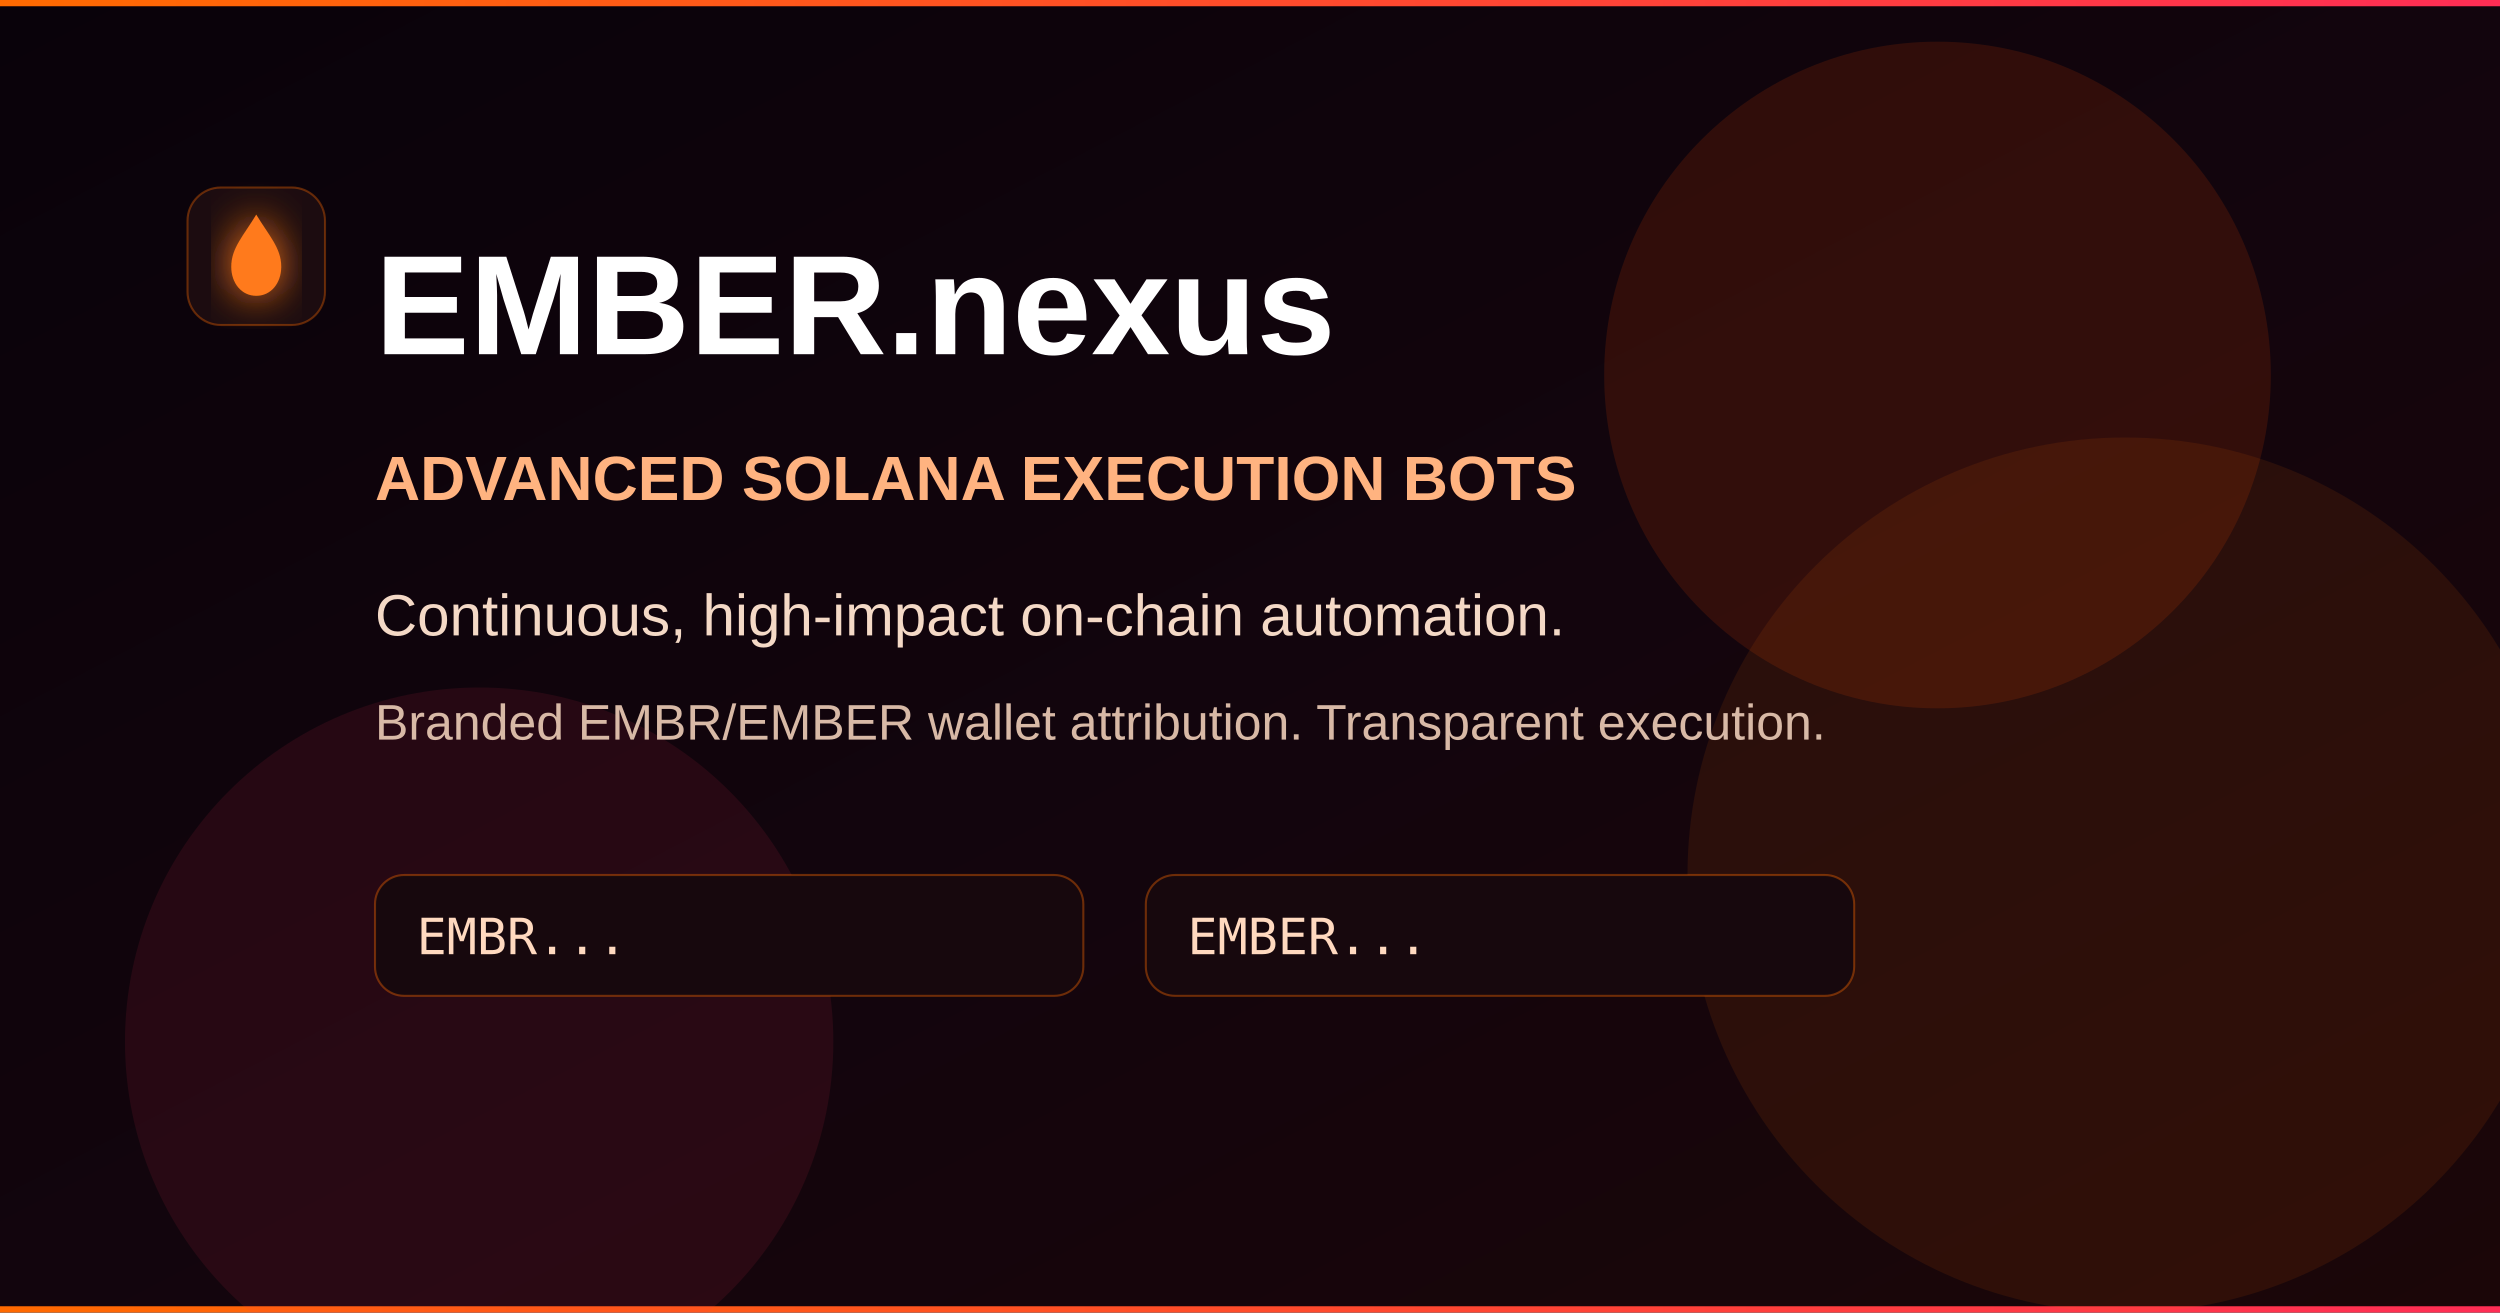
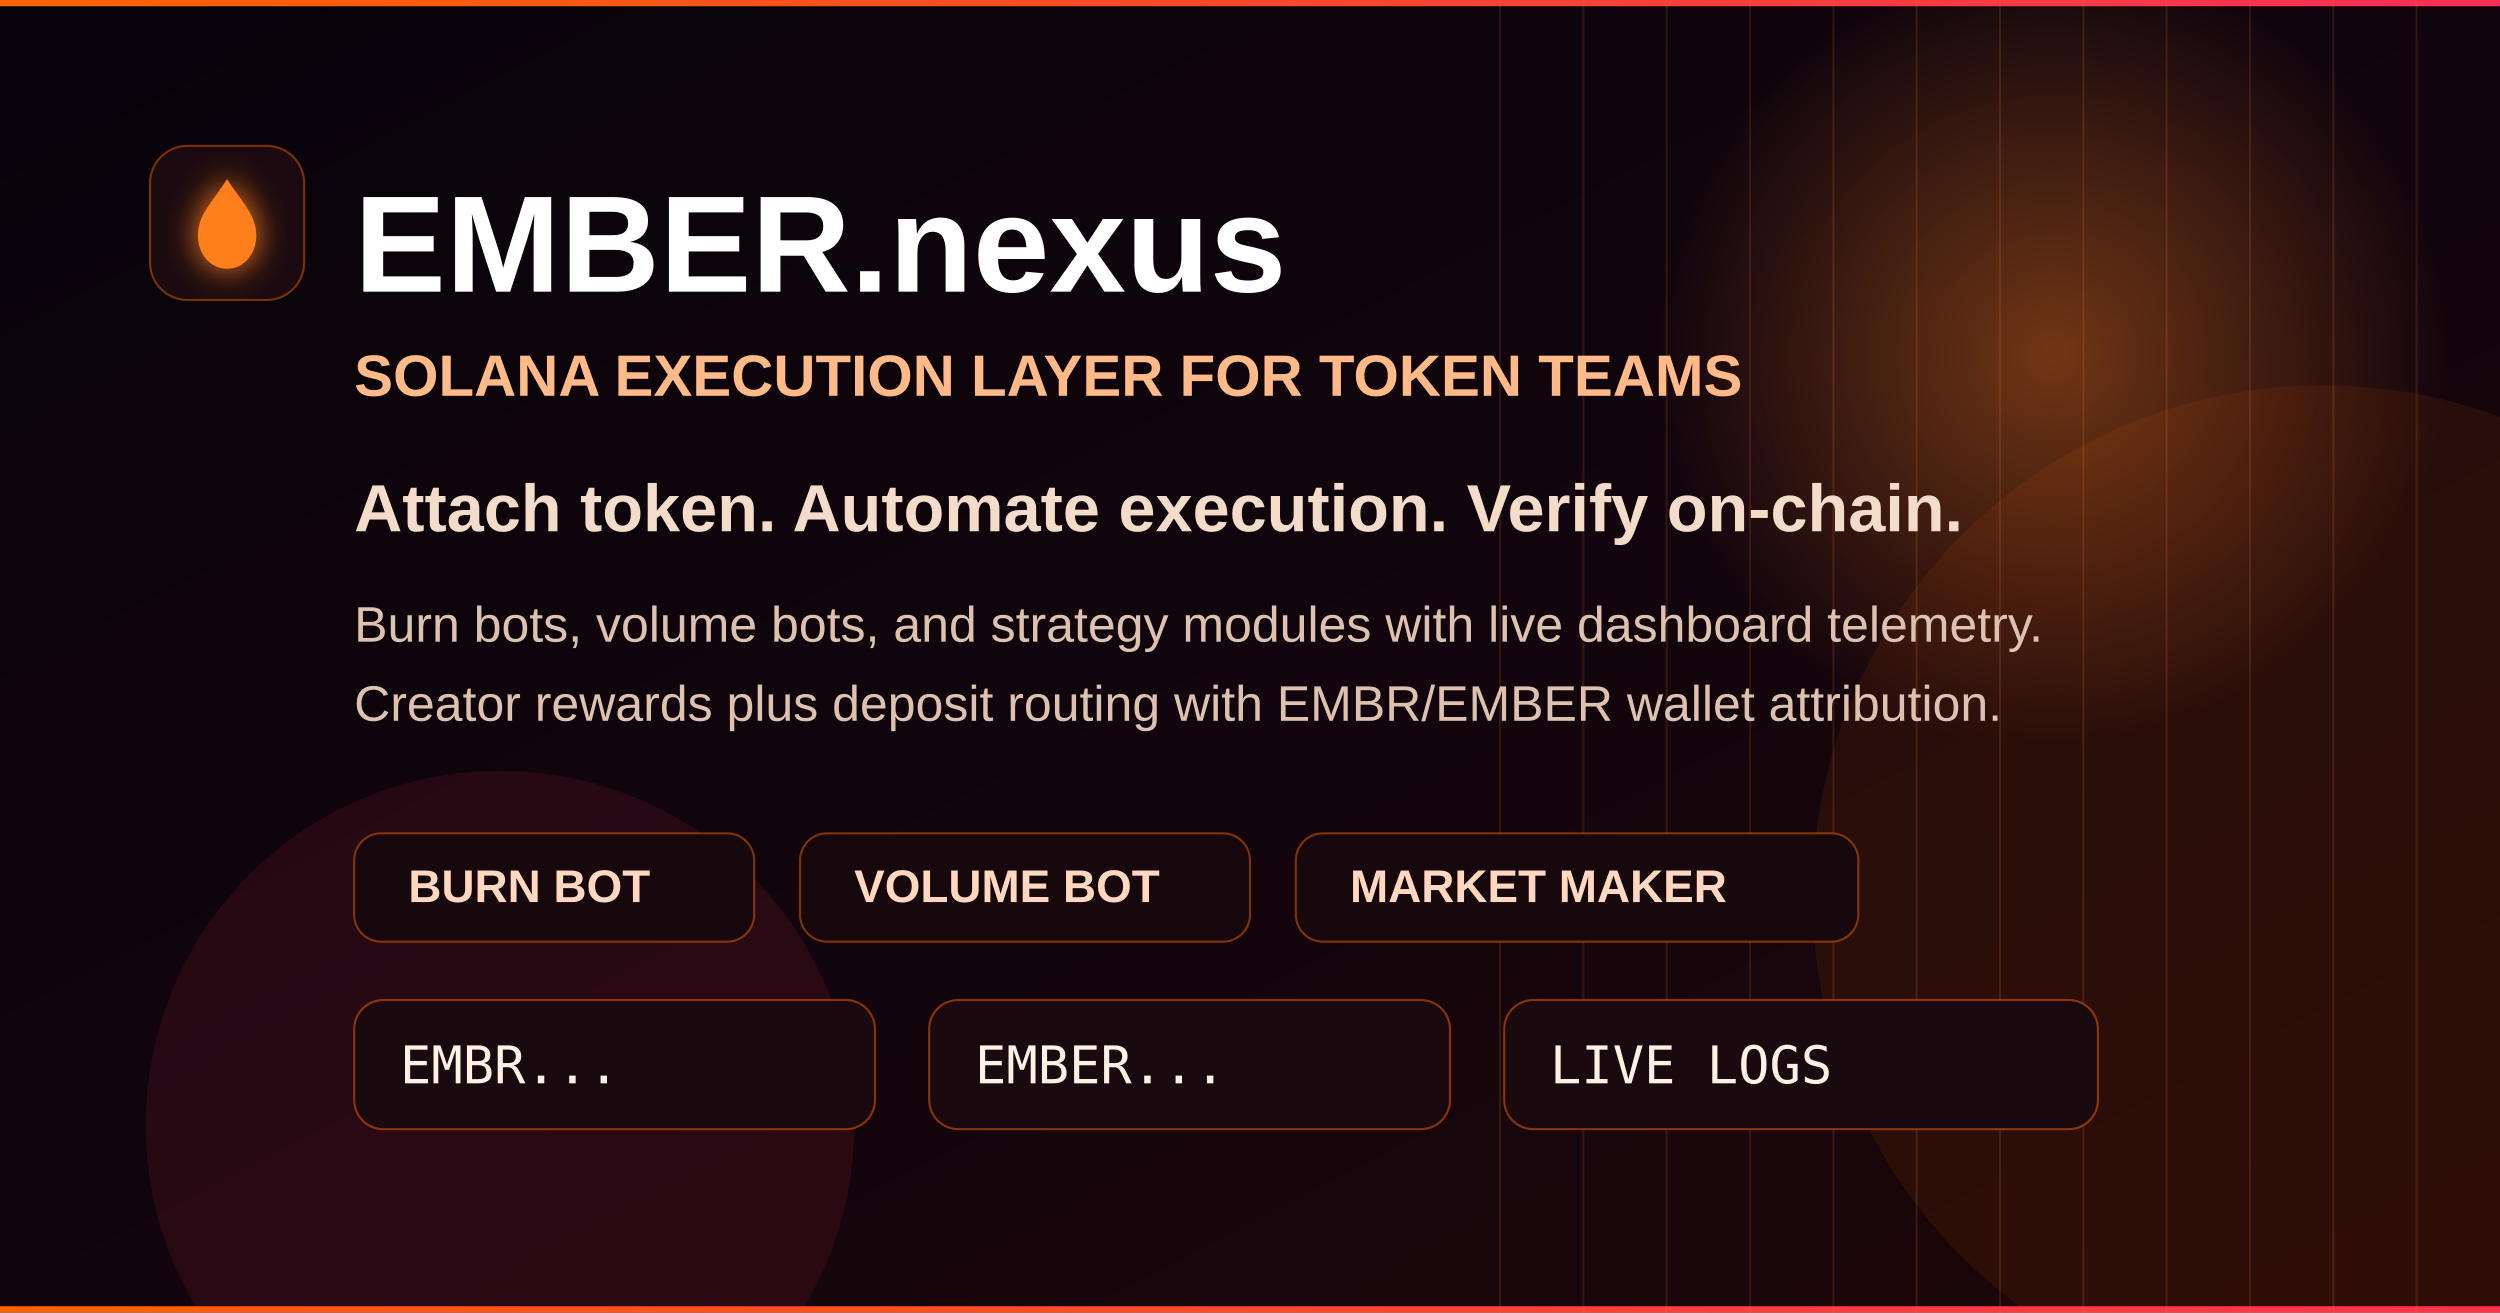
- <svg xmlns="http://www.w3.org/2000/svg" width="1200" height="630" viewBox="0 0 1200 630" role="img" aria-label="EMBER.nexus">
+ <svg xmlns="http://www.w3.org/2000/svg" width="1200" height="630" viewBox="0 0 1200 630" role="img" aria-label="EMBER.nexus - Solana execution layer for token teams">
  <defs>
    <linearGradient id="bg" x1="0" y1="0" x2="1" y2="1">
-       <stop offset="0%" stop-color="#09020a" />
-       <stop offset="55%" stop-color="#13050d" />
-       <stop offset="100%" stop-color="#1b0608" />
+       <stop offset="0%" stop-color="#07030a" />
+       <stop offset="52%" stop-color="#12050d" />
+       <stop offset="100%" stop-color="#1d0708" />
    </linearGradient>
    <linearGradient id="accent" x1="0" y1="0" x2="1" y2="0">
-       <stop offset="0%" stop-color="#ff6a00" />
+       <stop offset="0%" stop-color="#ff6400" />
      <stop offset="100%" stop-color="#ff2d55" />
    </linearGradient>
-     <filter id="glow" x="-40%" y="-40%" width="180%" height="180%">
-       <feGaussianBlur stdDeviation="10" result="blur" />
+     <radialGradient id="orb" cx="50%" cy="50%" r="50%">
+       <stop offset="0%" stop-color="#ff7f1f66" />
+       <stop offset="100%" stop-color="#ff7f1f00" />
+     </radialGradient>
+     <filter id="softGlow" x="-50%" y="-50%" width="200%" height="200%">
+       <feGaussianBlur stdDeviation="8" result="b" />
      <feMerge>
-         <feMergeNode in="blur" />
+         <feMergeNode in="b" />
        <feMergeNode in="SourceGraphic" />
      </feMerge>
    </filter>
  </defs>
  <rect width="1200" height="630" fill="url(#bg)" />
  <rect x="0" y="0" width="1200" height="3" fill="url(#accent)" />
  <rect x="0" y="627" width="1200" height="3" fill="url(#accent)" />
-   <circle cx="930" cy="180" r="160" fill="#ff4d0022" />
-   <circle cx="1020" cy="420" r="210" fill="#ff6a0018" />
-   <circle cx="230" cy="500" r="170" fill="#ff2d5518" />
-   <g transform="translate(90 90)">
-     <rect x="0" y="0" width="66" height="66" rx="16" fill="#1c0c10" stroke="#ff6a0059" />
-     <path d="M33 13c6 10 12 16 12 25 0 8-5 14-12 14s-12-6-12-14c0-9 6-15 12-25z" fill="#ff7a1a" filter="url(#glow)" />
+   <circle cx="985" cy="170" r="190" fill="url(#orb)" />
+   <circle cx="1115" cy="430" r="245" fill="#ff640015" />
+   <circle cx="240" cy="540" r="170" fill="#ff2d5518" />
+   <g opacity="0.13" stroke="#ff8a4a" stroke-width="1">
+     <path d="M720 0V630" />
+     <path d="M760 0V630" />
+     <path d="M800 0V630" />
+     <path d="M840 0V630" />
+     <path d="M880 0V630" />
+     <path d="M920 0V630" />
+     <path d="M960 0V630" />
+     <path d="M1000 0V630" />
+     <path d="M1040 0V630" />
+     <path d="M1080 0V630" />
+     <path d="M1120 0V630" />
+     <path d="M1160 0V630" />
  </g>
-   <text x="180" y="170" fill="#ffffff" font-size="68" font-weight="800" font-family="Segoe UI, Arial, sans-serif">
-     EMBER.nexus
-   </text>
-   <text x="180" y="240" fill="#ffb380" font-size="30" font-weight="700" font-family="Segoe UI, Arial, sans-serif">
-     ADVANCED SOLANA EXECUTION BOTS
-   </text>
-   <text x="180" y="305" fill="#f4d9c6" font-size="28" font-family="Segoe UI, Arial, sans-serif">
-     Continuous, high-impact on-chain automation.
-   </text>
-   <text x="180" y="355" fill="#d8b9a6" font-size="24" font-family="Segoe UI, Arial, sans-serif">
-     Branded EMBR/EMBER wallet attribution. Transparent execution.
-   </text>
-   <g transform="translate(180 420)">
-     <rect x="0" y="0" width="340" height="58" rx="14" fill="#17080d" stroke="#ff6a0060" />
-     <text x="20" y="38" fill="#ffd9bf" font-size="24" font-family="Consolas, Menlo, monospace">
-       EMBR...
-     </text>
-     <rect x="370" y="0" width="340" height="58" rx="14" fill="#17080d" stroke="#ff6a0060" />
-     <text x="390" y="38" fill="#ffd9bf" font-size="24" font-family="Consolas, Menlo, monospace">
-       EMBER...
-     </text>
+   <g transform="translate(72 70)">
+     <rect x="0" y="0" width="74" height="74" rx="18" fill="#1b0a10" stroke="#ff6a0070" />
+     <path d="M37 16c7 11 14 17 14 27 0 9-6 16-14 16s-14-7-14-16c0-10 7-16 14-27z" fill="#ff7f1f" filter="url(#softGlow)" />
+   </g>
+   <text x="170" y="140" fill="#ffffff" font-size="66" font-weight="800" font-family="Segoe UI, Arial, sans-serif">EMBER.nexus</text>
+   <text x="170" y="190" fill="#ffba88" font-size="28" font-weight="700" font-family="Segoe UI, Arial, sans-serif">SOLANA EXECUTION LAYER FOR TOKEN TEAMS</text>
+   <text x="170" y="255" fill="#f4dcca" font-size="32" font-weight="700" font-family="Segoe UI, Arial, sans-serif">Attach token. Automate execution. Verify on-chain.</text>
+   <text x="170" y="308" fill="#dec2b0" font-size="24" font-family="Segoe UI, Arial, sans-serif">Burn bots, volume bots, and strategy modules with live dashboard telemetry.</text>
+   <text x="170" y="346" fill="#dec2b0" font-size="24" font-family="Segoe UI, Arial, sans-serif">Creator rewards plus deposit routing with EMBR/EMBER wallet attribution.</text>
+   <g transform="translate(170 400)">
+     <rect x="0" y="0" width="192" height="52" rx="13" fill="#16080d" stroke="#ff6a0075" />
+     <text x="26" y="33" fill="#ffd8bf" font-size="22" font-weight="700" font-family="Segoe UI, Arial, sans-serif">BURN BOT</text>
+     <rect x="214" y="0" width="216" height="52" rx="13" fill="#16080d" stroke="#ff6a0075" />
+     <text x="240" y="33" fill="#ffd8bf" font-size="22" font-weight="700" font-family="Segoe UI, Arial, sans-serif">VOLUME BOT</text>
+     <rect x="452" y="0" width="270" height="52" rx="13" fill="#16080d" stroke="#ff6a0075" />
+     <text x="478" y="33" fill="#ffd8bf" font-size="22" font-weight="700" font-family="Segoe UI, Arial, sans-serif">MARKET MAKER</text>
+   </g>
+   <g transform="translate(170 480)">
+     <rect x="0" y="0" width="250" height="62" rx="14" fill="#1a0a10" stroke="#ff5f007f" />
+     <text x="22" y="40" fill="#fff1e4" font-size="25" font-family="Consolas, Menlo, monospace">EMBR...</text>
+     <rect x="276" y="0" width="250" height="62" rx="14" fill="#1a0a10" stroke="#ff5f007f" />
+     <text x="298" y="40" fill="#fff1e4" font-size="25" font-family="Consolas, Menlo, monospace">EMBER...</text>
+     <rect x="552" y="0" width="285" height="62" rx="14" fill="#1a0a10" stroke="#ff5f007f" />
+     <text x="574" y="40" fill="#fff1e4" font-size="25" font-family="Consolas, Menlo, monospace">LIVE LOGS</text>
  </g>
</svg>
